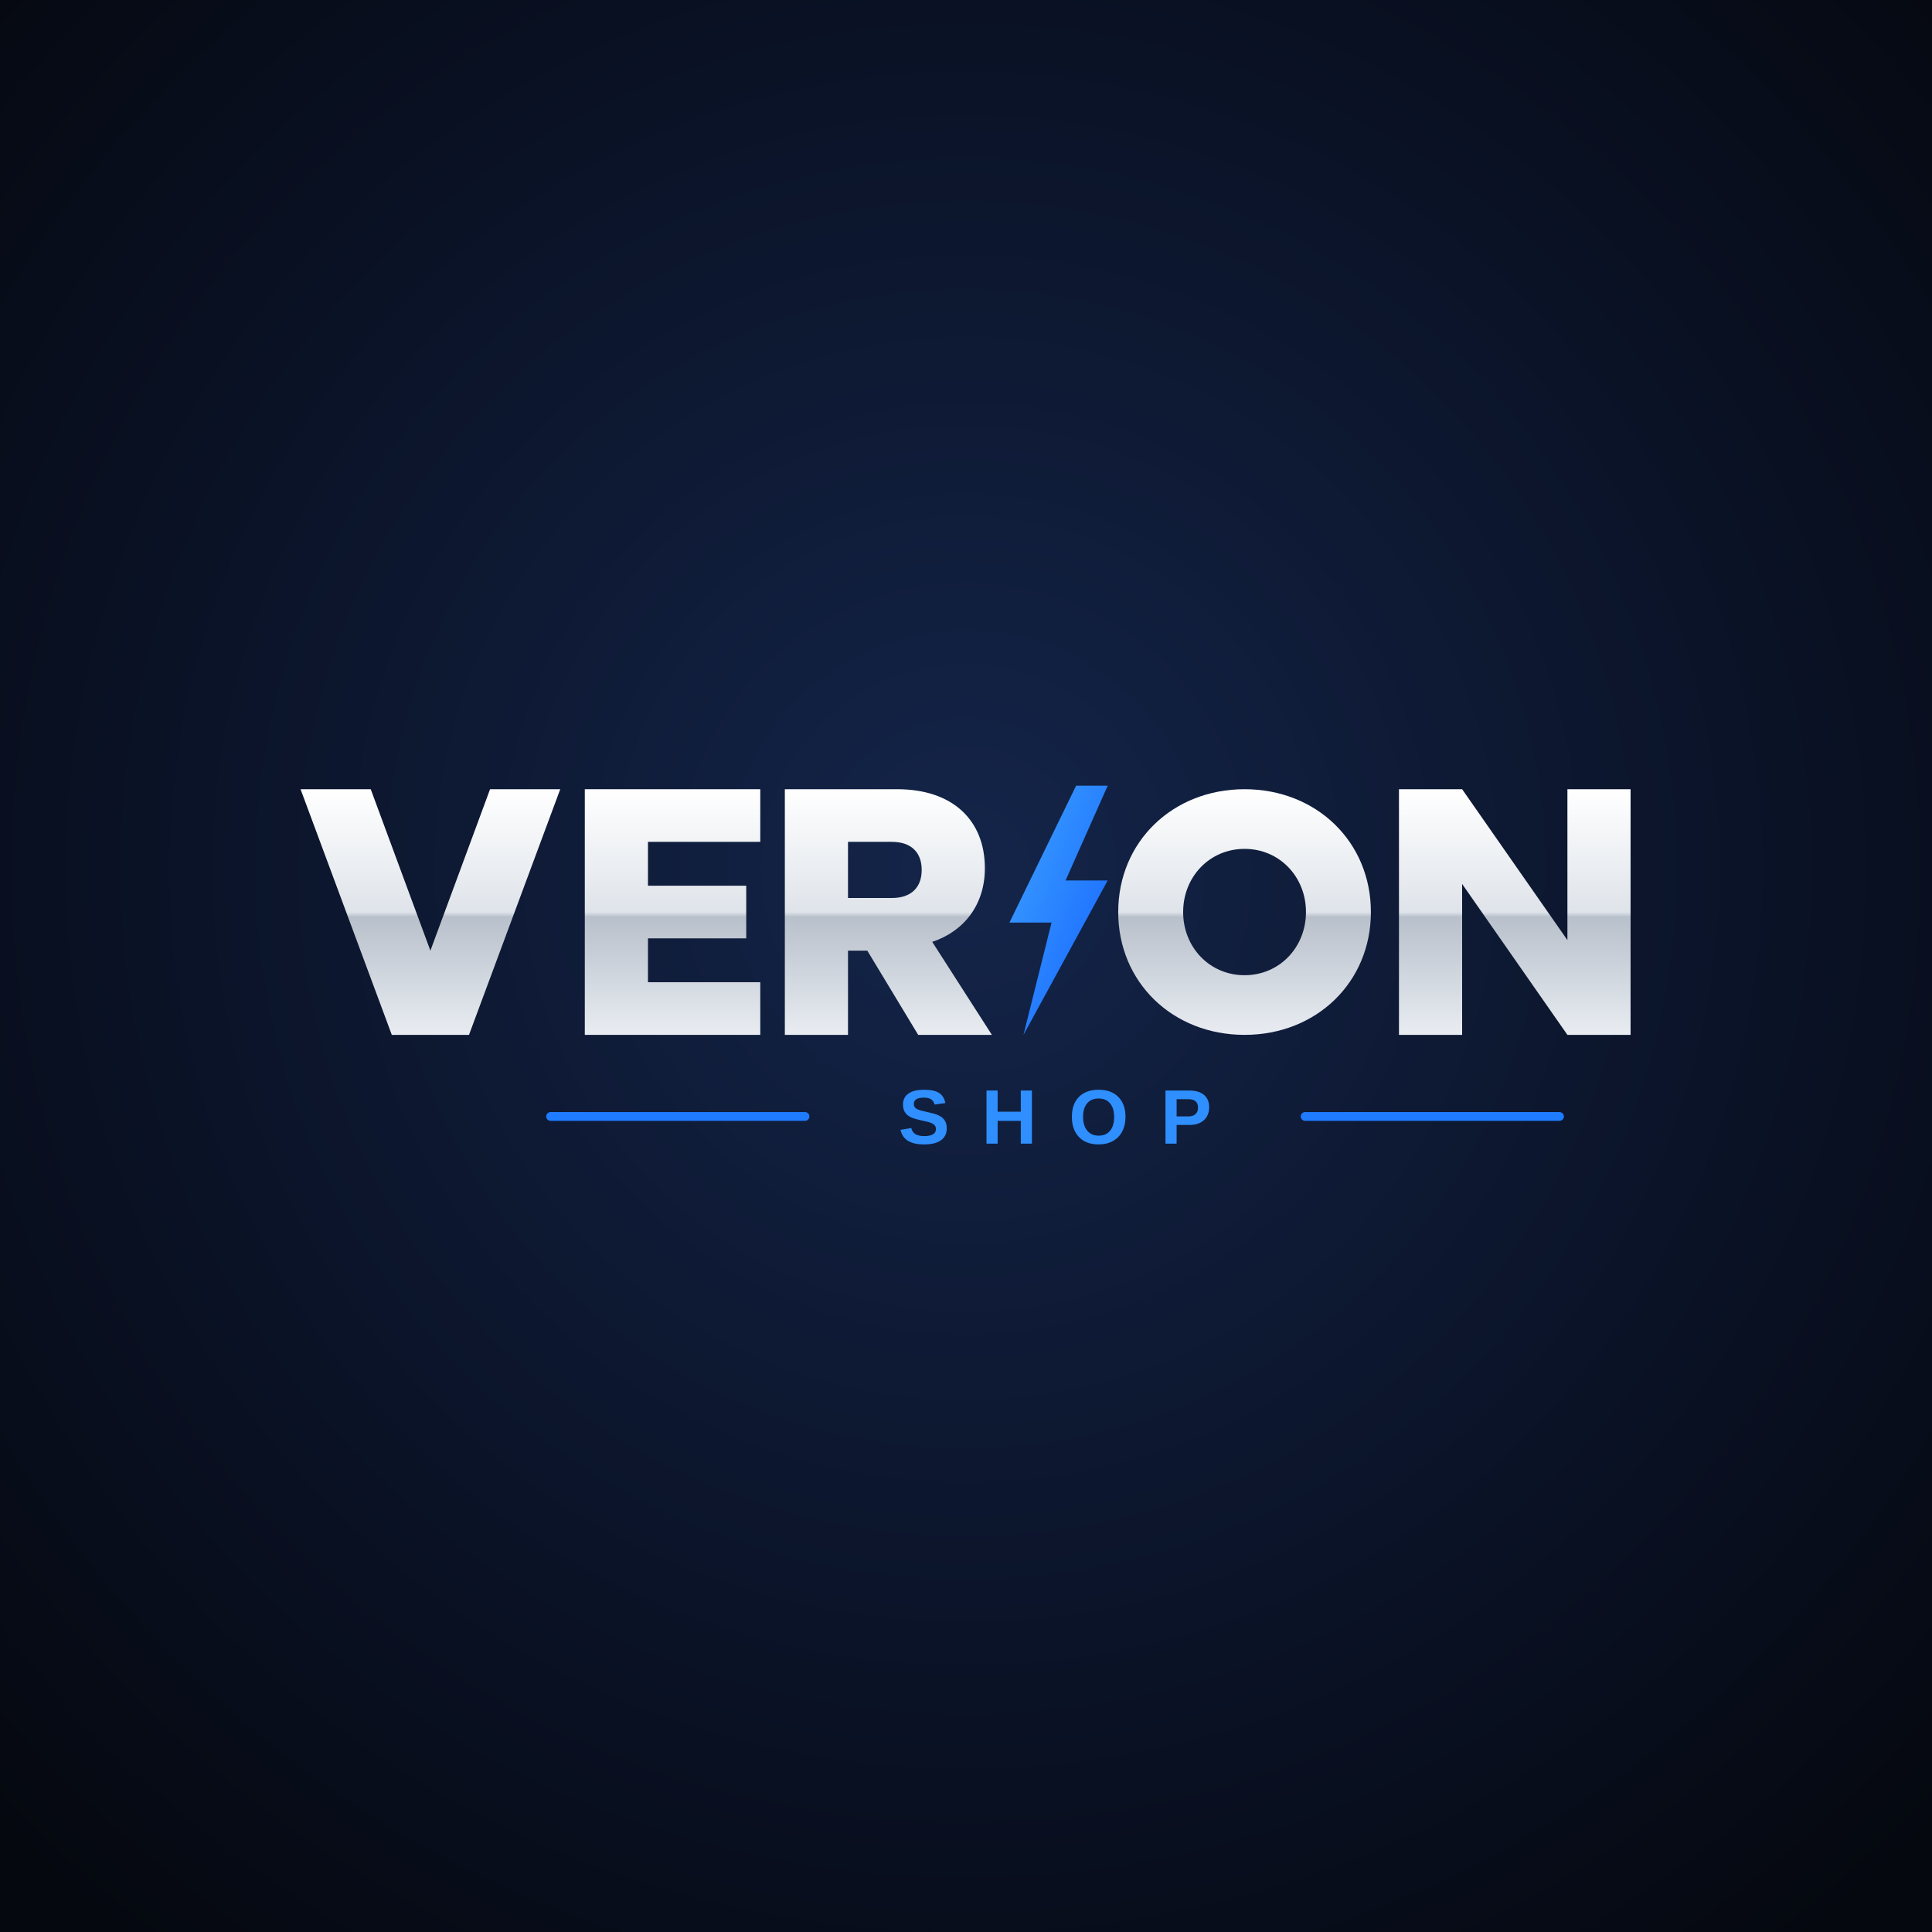
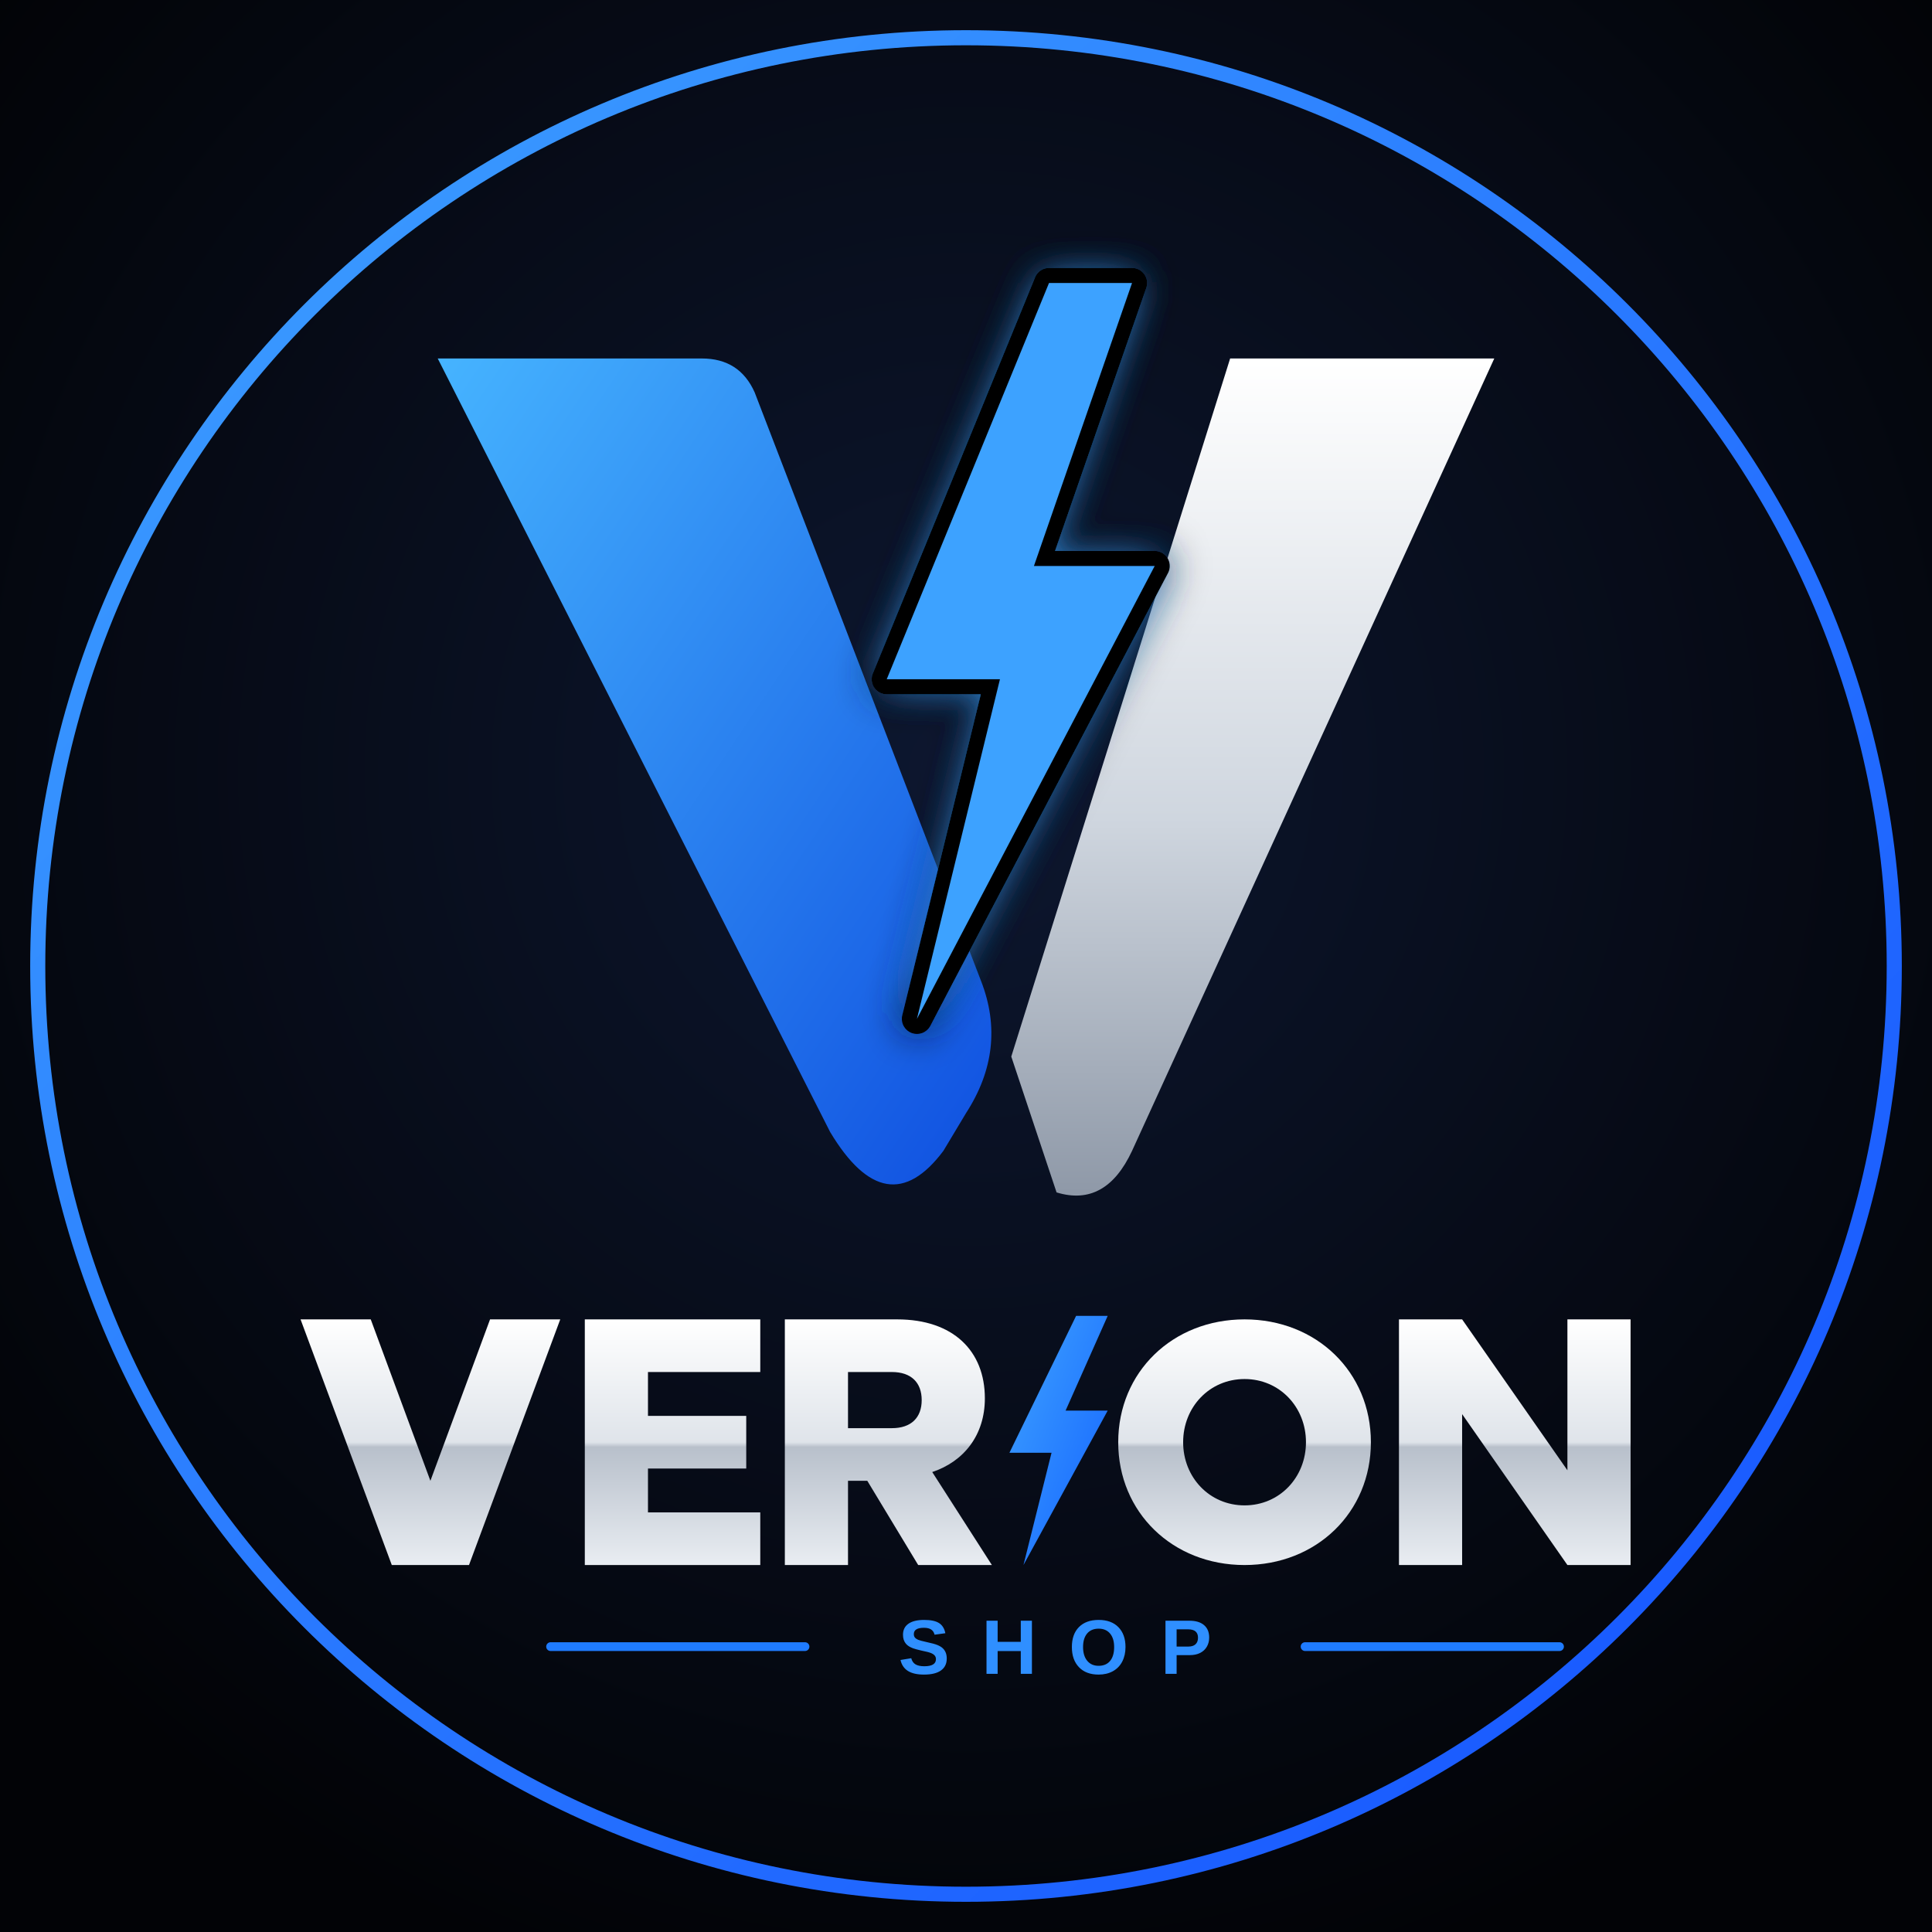
<svg xmlns="http://www.w3.org/2000/svg" width="1024" height="1024" viewBox="0 0 1024 1024">
  <defs>
-     <radialGradient id="bg" cx="50%" cy="45%" r="70%">
-       <stop offset="0" stop-color="#14254a" />
-       <stop offset=".6" stop-color="#0a1226" />
-       <stop offset="1" stop-color="#05080f" />
+     <radialGradient id="bg" cx="50%" cy="40%" r="65%">
+       <stop offset="0" stop-color="#0d1730" />
+       <stop offset="1" stop-color="#020306" />
    </radialGradient>
+     <linearGradient id="vL" x1="0" y1="0" x2="1" y2="1">
+       <stop offset="0" stop-color="#46b4ff" />
+       <stop offset="1" stop-color="#0f4fe0" />
+     </linearGradient>
+     <linearGradient id="vR" x1="0" y1="0" x2="0" y2="1">
+       <stop offset="0" stop-color="#ffffff" />
+       <stop offset=".55" stop-color="#cfd6df" />
+       <stop offset="1" stop-color="#8f99a8" />
+     </linearGradient>
+     <linearGradient id="ring" x1="0" y1="0" x2="1" y2="1">
+       <stop offset="0" stop-color="#3ea2ff" />
+       <stop offset="1" stop-color="#1450ff" />
+     </linearGradient>
+     <filter id="gl" x="-50%" y="-50%" width="200%" height="200%">
+       <feGaussianBlur stdDeviation="10" result="b" />
+       <feMerge>
+         <feMergeNode in="b" />
+         <feMergeNode in="SourceGraphic" />
+       </feMerge>
+     </filter>
  </defs>
  <rect width="1024" height="1024" fill="url(#bg)" />
-   <g transform="translate(150 409) scale(0.93)">
+   <circle cx="512" cy="512" r="492" fill="none" stroke="url(#ring)" stroke-width="8" />
+   <path d="M232 190 H372 Q392 190 400 208 L520 520 Q534 556 512 590 L500 610 Q470 650 440 600 Z" fill="url(#vL)" />
+   <path d="M652 190 H792 L600 610 Q586 640 560 632 L536 560 Z" fill="url(#vR)" />
+   <path d="M556 150 L470 360 H530 L486 540 L612 300 H548 L600 150 Z" fill="#3ea2ff" stroke="#020306" stroke-width="16" stroke-linejoin="round" paint-order="stroke" filter="url(#gl)" />
+   <g transform="translate(150 690) scale(0.93)">
    <defs>
      <linearGradient id="vs" x1="0" y1="0" x2="0" y2="1">
        <stop offset="0" stop-color="#ffffff" />
        <stop offset=".5" stop-color="#dfe4ea" />
        <stop offset=".52" stop-color="#b8c0cb" />
        <stop offset="1" stop-color="#e9edf2" />
      </linearGradient>
      <linearGradient id="vb" x1="0" y1="0" x2="1" y2="1">
        <stop offset="0" stop-color="#3ea2ff" />
        <stop offset="1" stop-color="#1463ff" />
      </linearGradient>
    </defs>
    <g fill="url(#vs)" fill-rule="evenodd" transform="translate(10 10)">
      <path d="M0 0H40L74 92L108 0H148L96 140H52Z" />
      <path d="M162 0H262V30H198V55H254V85H198V110H262V140H162Z" />
      <path d="M276 0H340C372 0 390 18 390 45C390 66 378 81 360 87L394 140H352L323 92H312V140H276ZM312 30V62H337C348 62 354 56 354 46C354 36 348 30 337 30Z" />
      <path d="M538 0C579 0 610 30 610 70C610 110 579 140 538 140C497 140 466 110 466 70C466 30 497 0 538 0ZM538 34C518 34 503 50 503 70C503 90 518 106 538 106C558 106 573 90 573 70C573 50 558 34 538 34Z" />
      <path d="M626 0H662L722 86V0H758V140H722L662 54V140H626Z" />
    </g>
    <path d="M452 8L414 86H438L422 150L470 62H446L470 8Z" fill="url(#vb)" />
    <rect x="150" y="194" width="150" height="5" rx="2.5" fill="#1f7bff" />
    <rect x="580" y="194" width="150" height="5" rx="2.5" fill="#1f7bff" />
    <text x="440" y="212" text-anchor="middle" font-family="Arial, Helvetica, sans-serif" font-weight="700" font-size="44" letter-spacing="18" fill="#2f8fff">SHOP</text>
  </g>
</svg>
